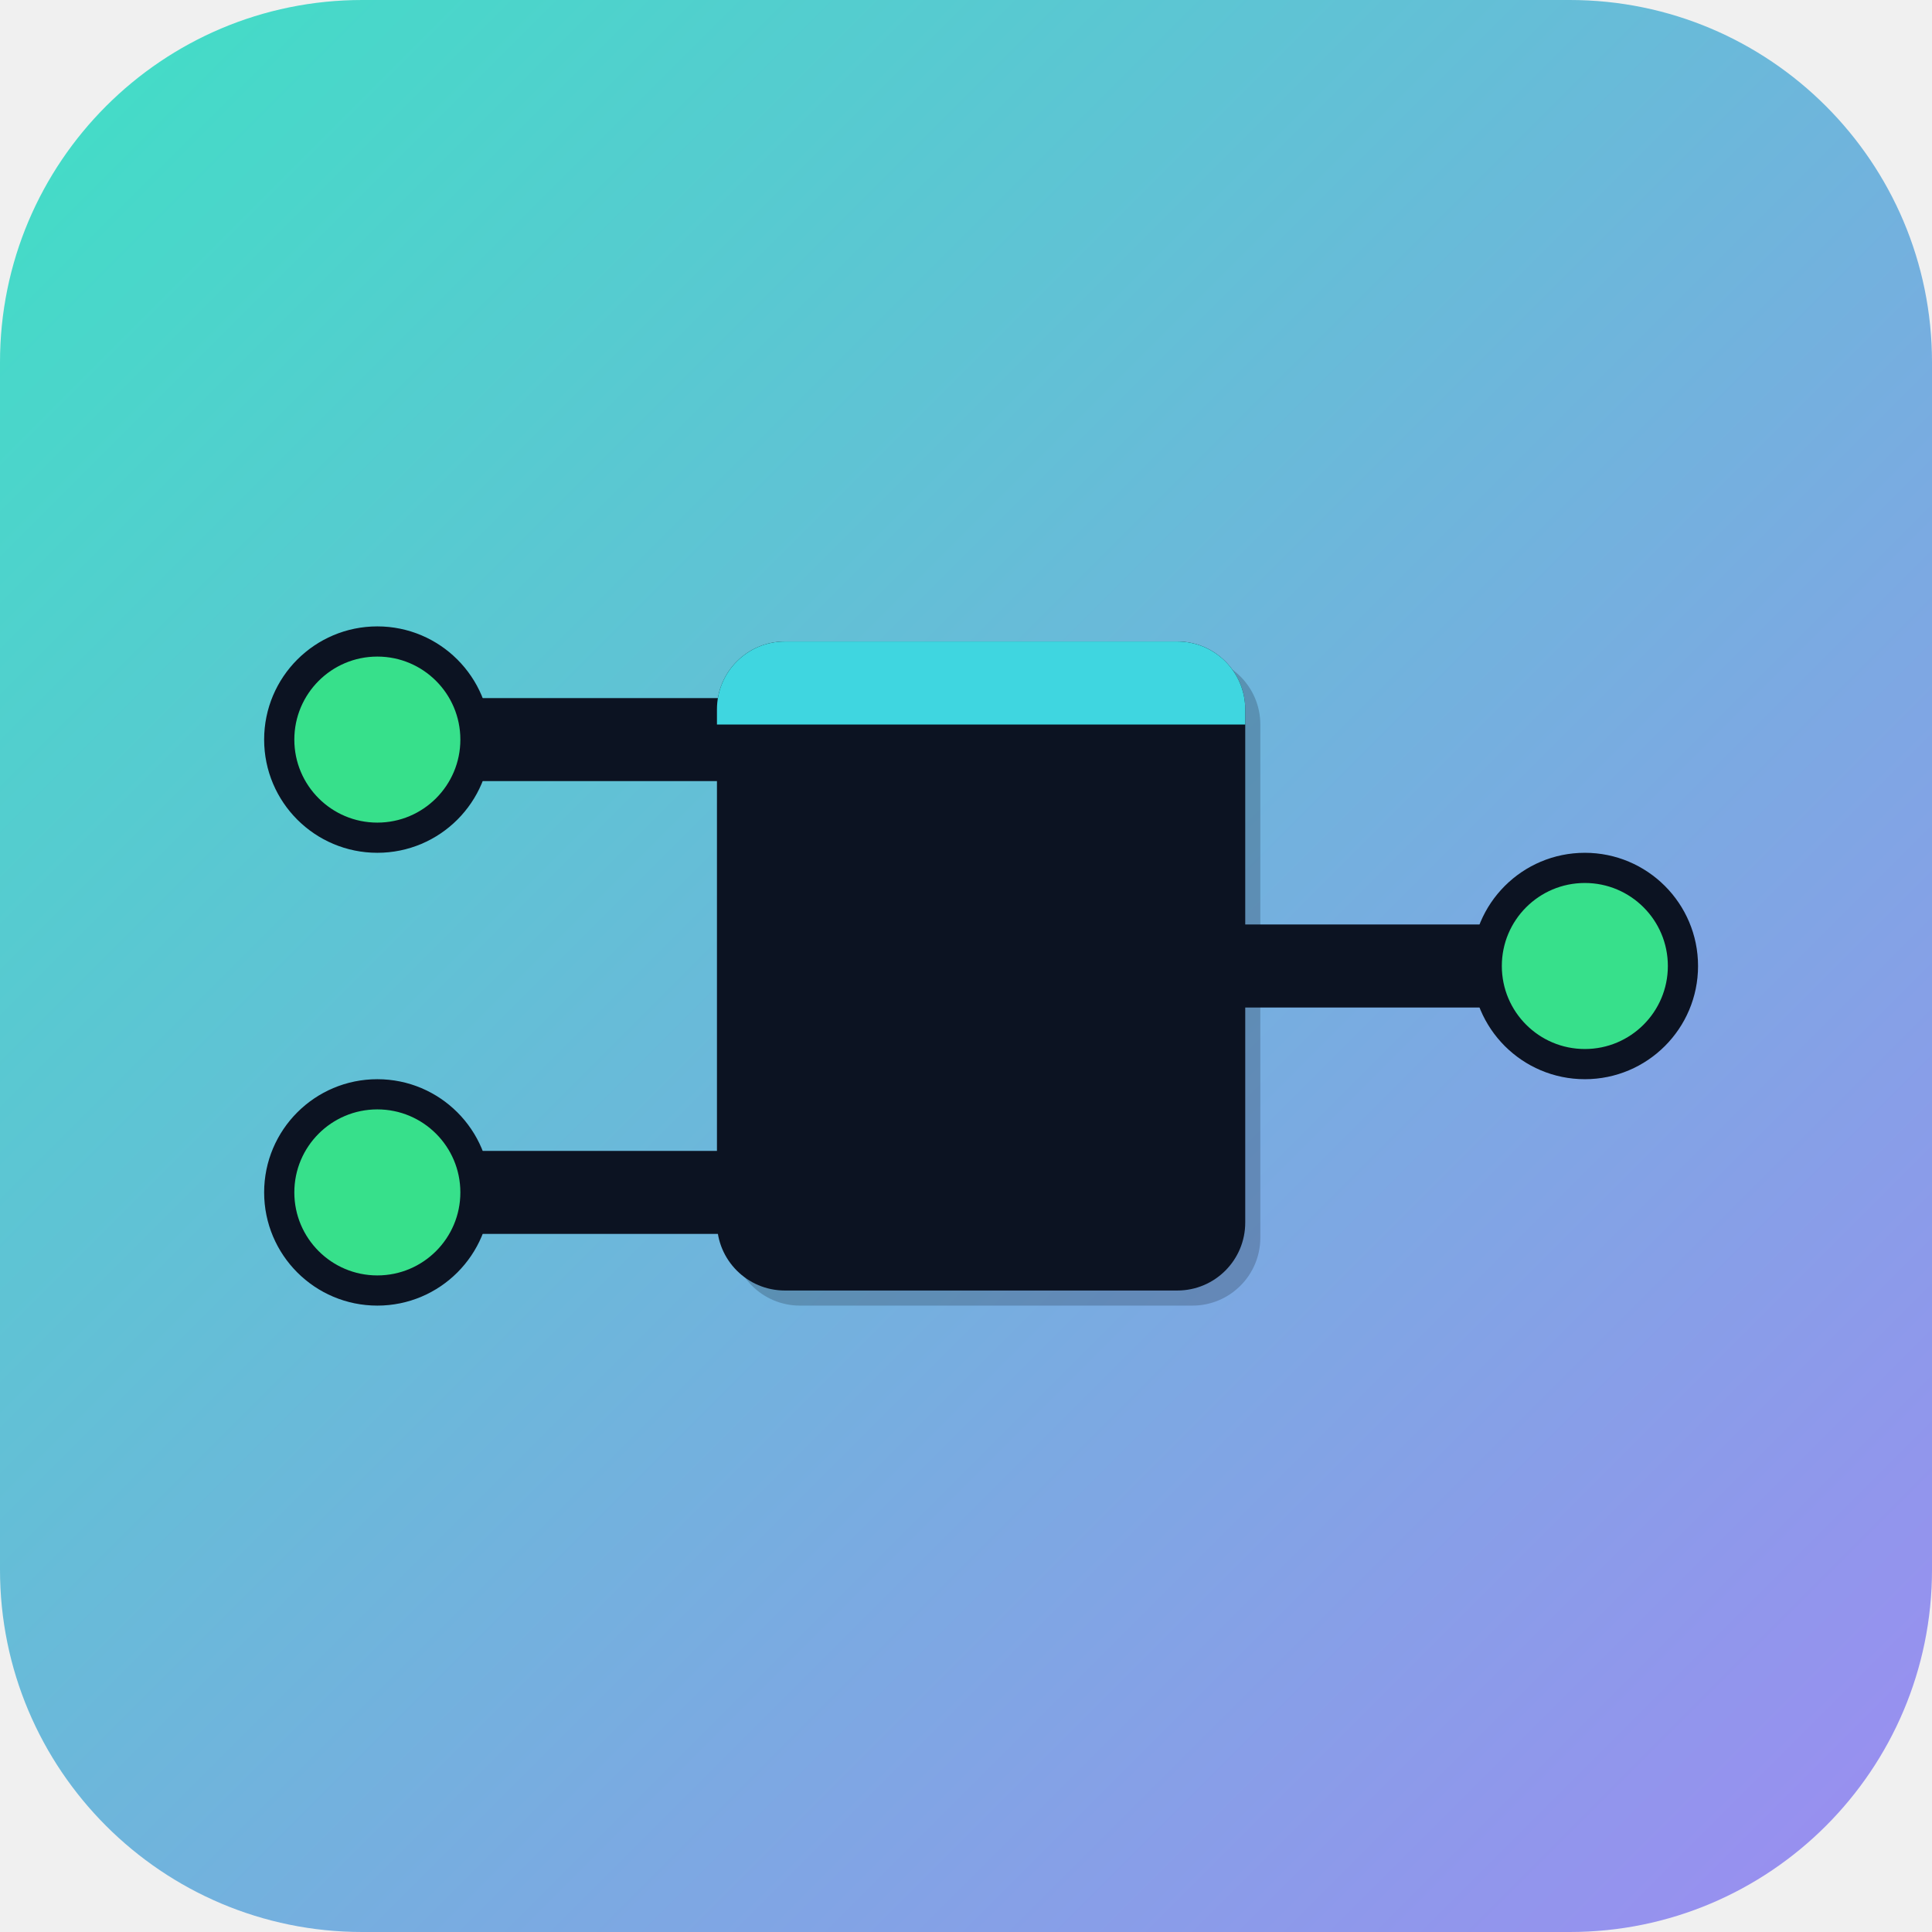
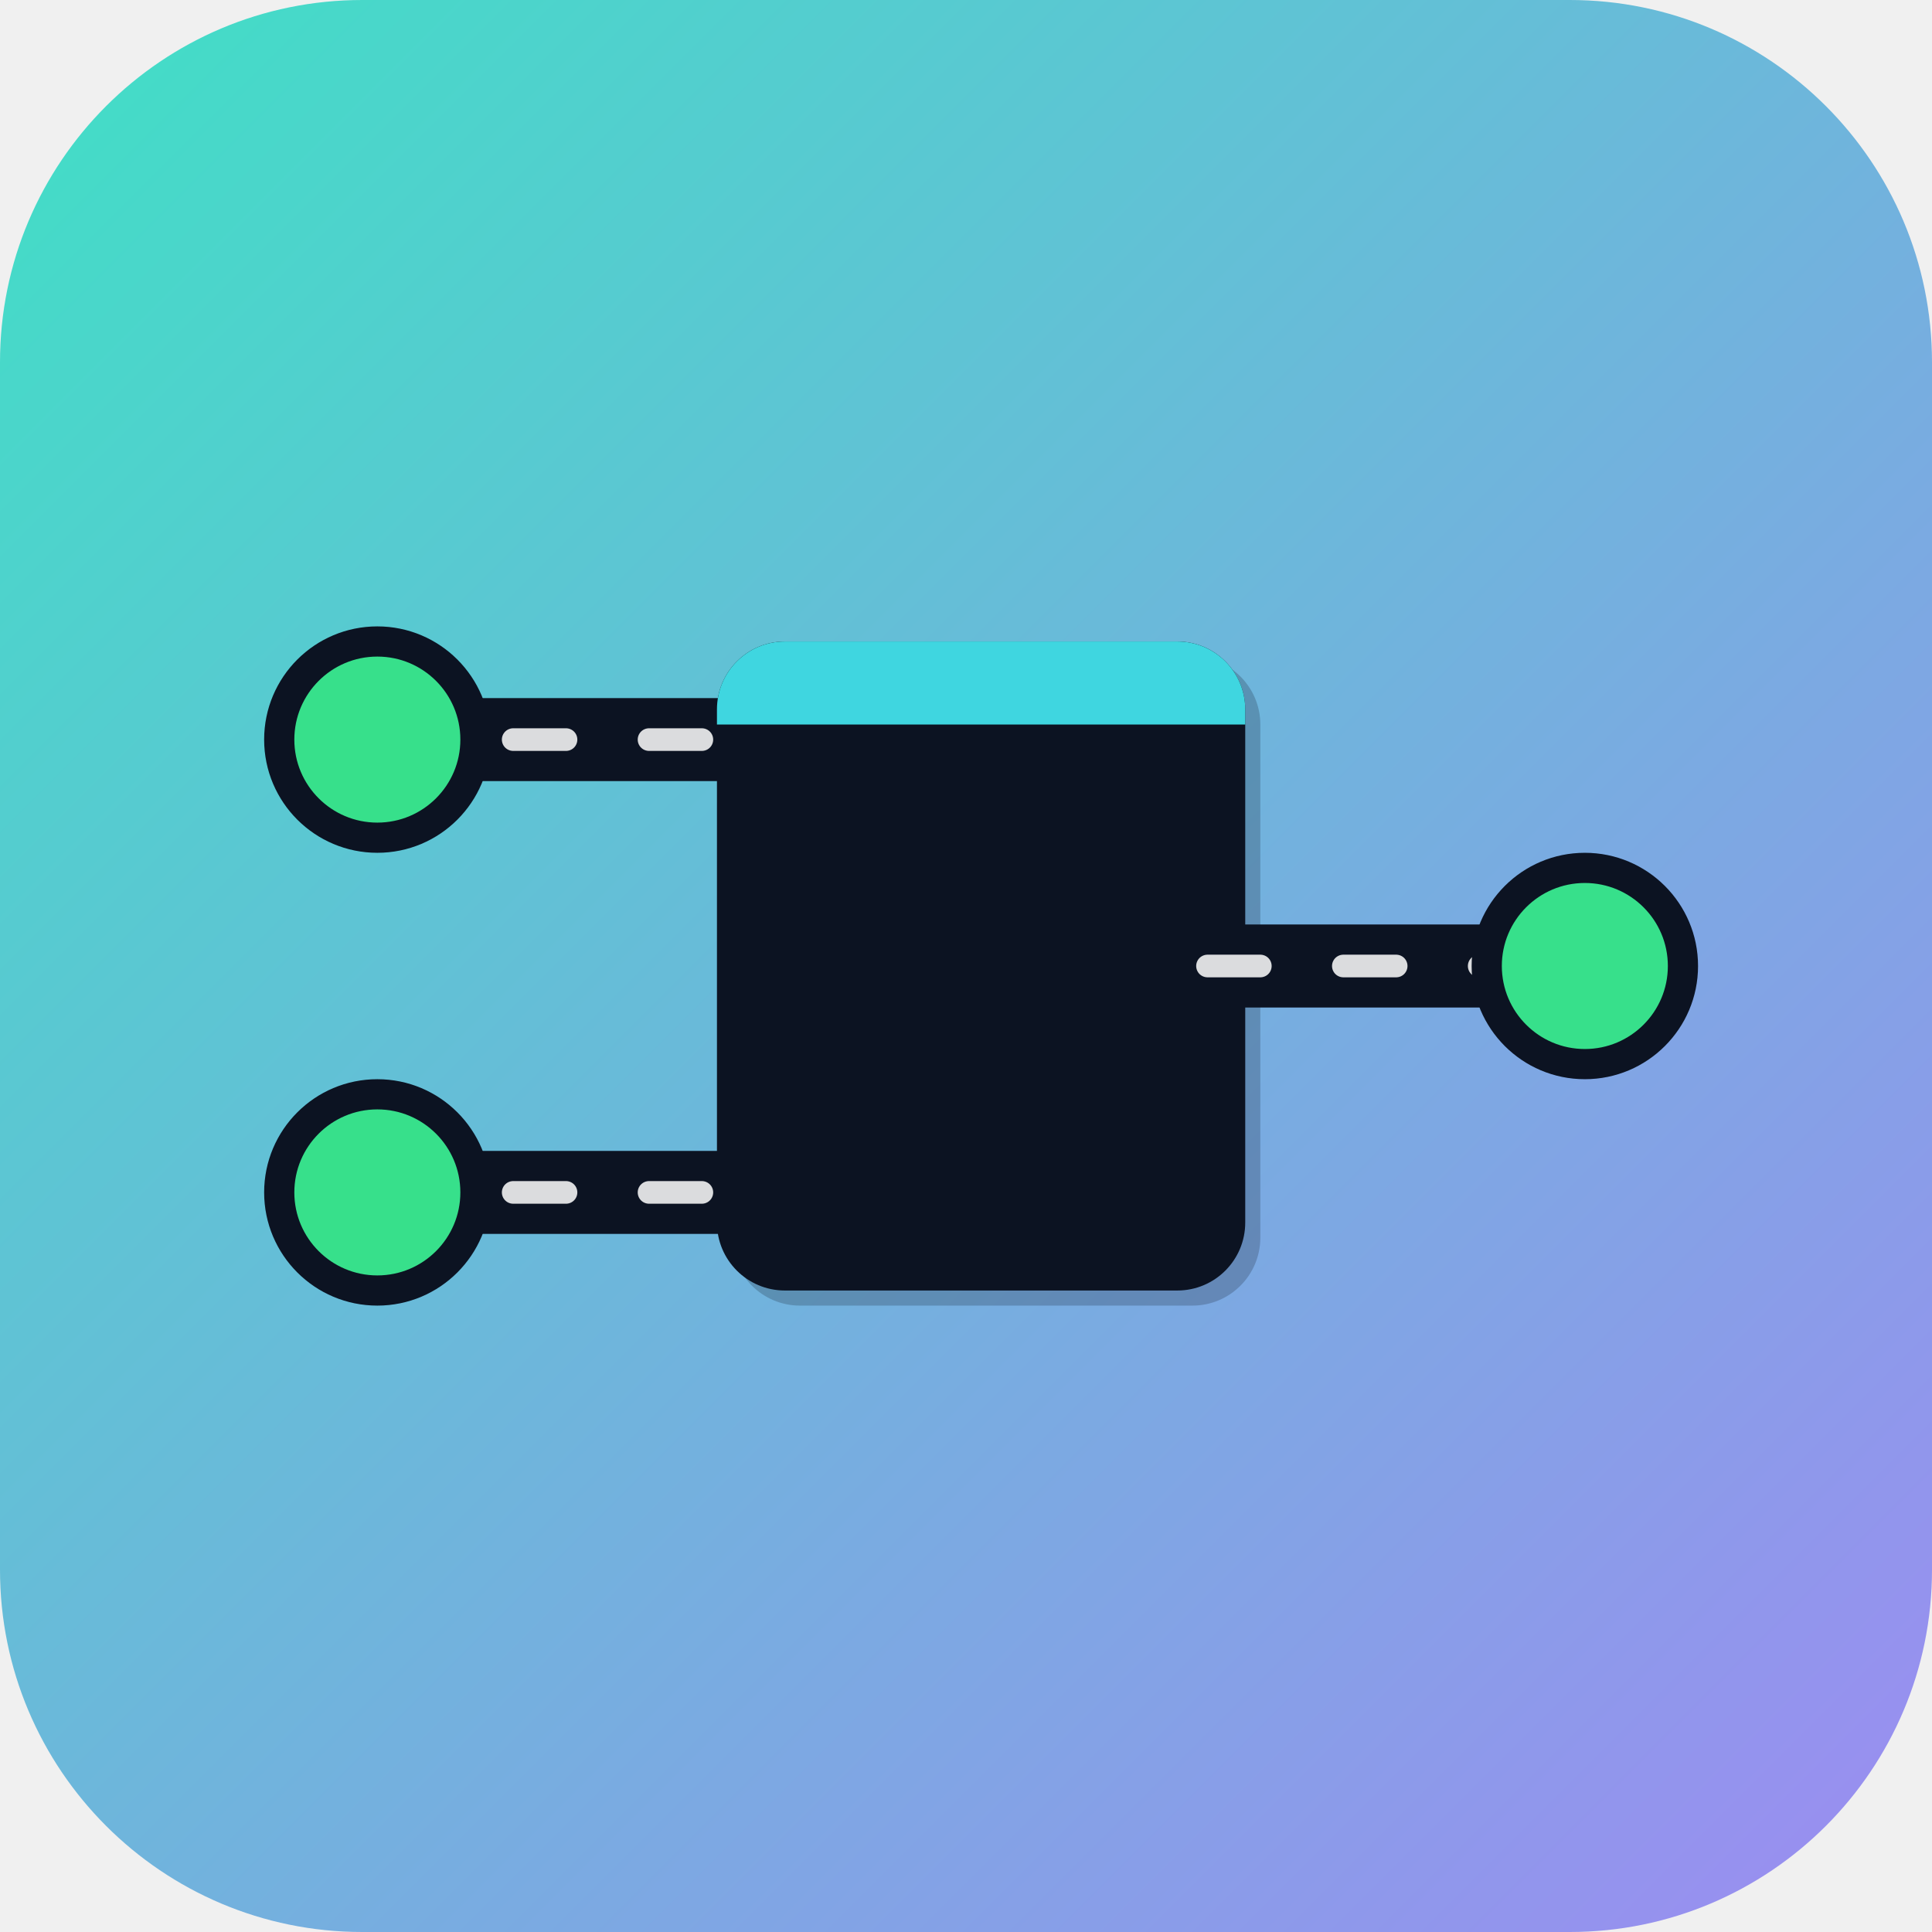
<svg xmlns="http://www.w3.org/2000/svg" viewBox="0 0 512 512" role="img" aria-label="Wirecraft">
  <defs>
    <linearGradient id="bg" x1="0" y1="0" x2="1" y2="1">
      <stop offset="0" stop-color="#3fe0c5" />
      <stop offset="1" stop-color="#9d8bf2" />
    </linearGradient>
    <clipPath id="bodyClip">
      <rect x="190" y="170" width="140" height="172" rx="18" />
    </clipPath>
  </defs>
  <rect width="512" height="512" rx="96" fill="url(#bg)" />
  <g stroke="#0c1322" stroke-width="22" stroke-linecap="round" fill="none">
    <path d="M 100 196 L 200 196" />
    <path d="M 100 316 L 200 316" />
    <path d="M 320 256 L 420 256" />
  </g>
  <rect x="194" y="174" width="140" height="172" rx="18" fill="#0c1322" opacity="0.22" />
  <rect x="190" y="170" width="140" height="172" rx="18" fill="#0c1322" />
  <rect x="190" y="170" width="140" height="22" fill="#3fd6e0" clip-path="url(#bodyClip)" />
+   <g stroke="#ffffff" stroke-width="6" stroke-linecap="round" fill="none" stroke-dasharray="14 22" opacity="0.85">
+     <path d="M 100 196 L 200 196">
+       <animate attributeName="stroke-dashoffset" from="0" to="-36" dur="0.9s" repeatCount="indefinite" />
+     </path>
+     <path d="M 100 316 L 200 316">
+       <animate attributeName="stroke-dashoffset" from="0" to="-36" dur="0.9s" repeatCount="indefinite" />
+     </path>
+     <path d="M 320 256 L 420 256">
+       <animate attributeName="stroke-dashoffset" from="0" to="-36" dur="0.9s" repeatCount="indefinite" />
+     </path>
+   </g>
  <g stroke="#0c1322" stroke-width="8">
    <circle cx="100" cy="196" r="26" fill="#37e08b" />
    <circle cx="100" cy="316" r="26" fill="#37e08b" />
-     <circle cx="420" cy="256" r="26" fill="#37e08b" />
+     <circle cx="420" cy="256" r="26" fill="#37e08b">
+       <animate attributeName="r" values="26;30;26" keyTimes="0;0.5;1" dur="0.9s" repeatCount="indefinite" />
+     </circle>
  </g>
</svg>
